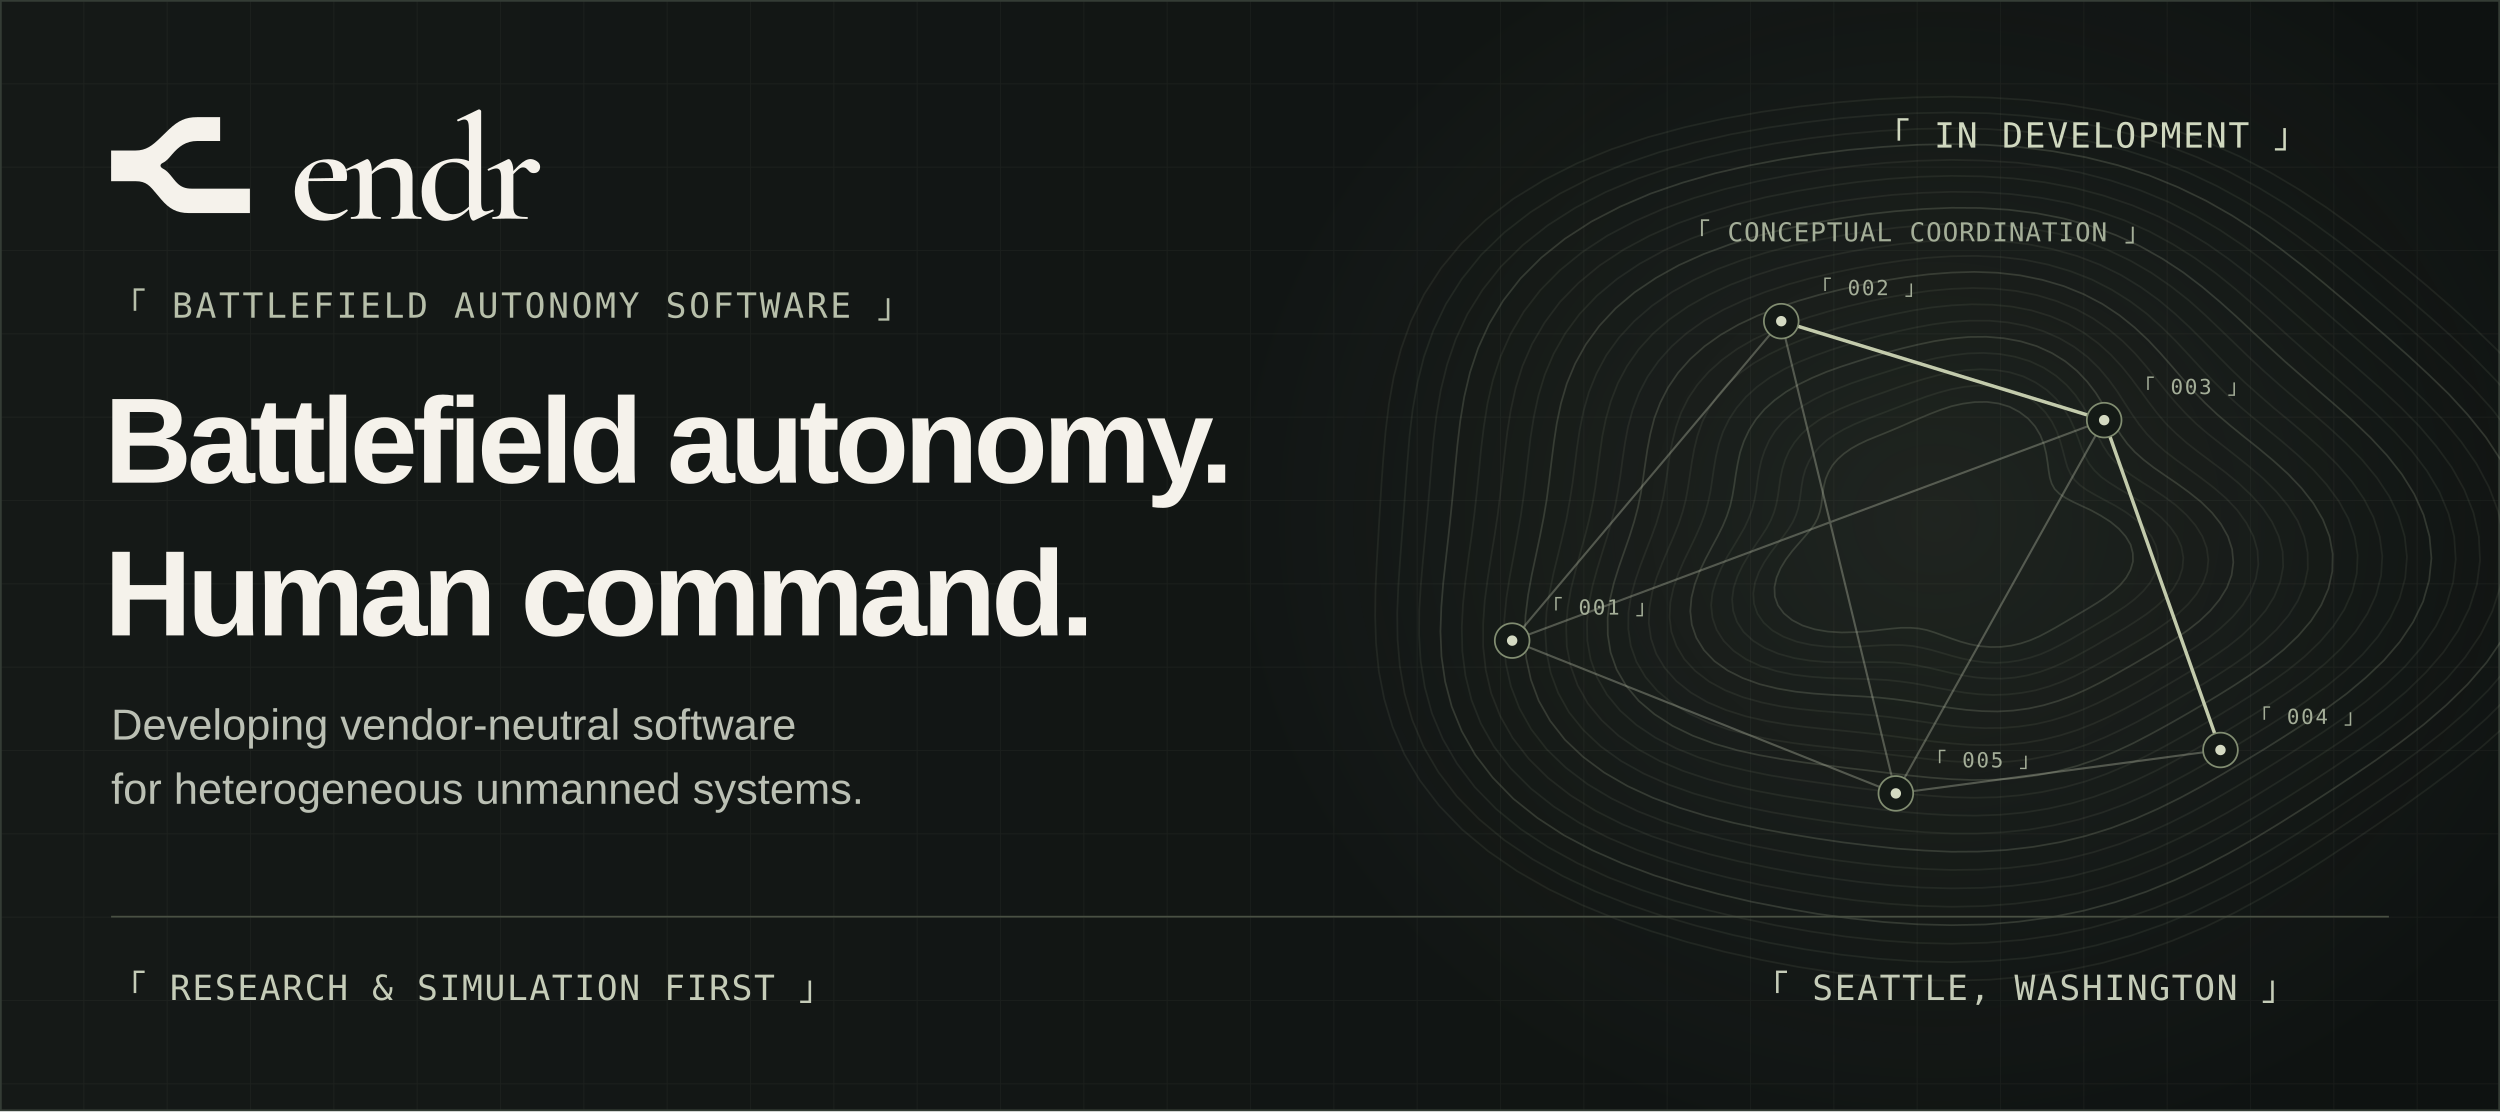
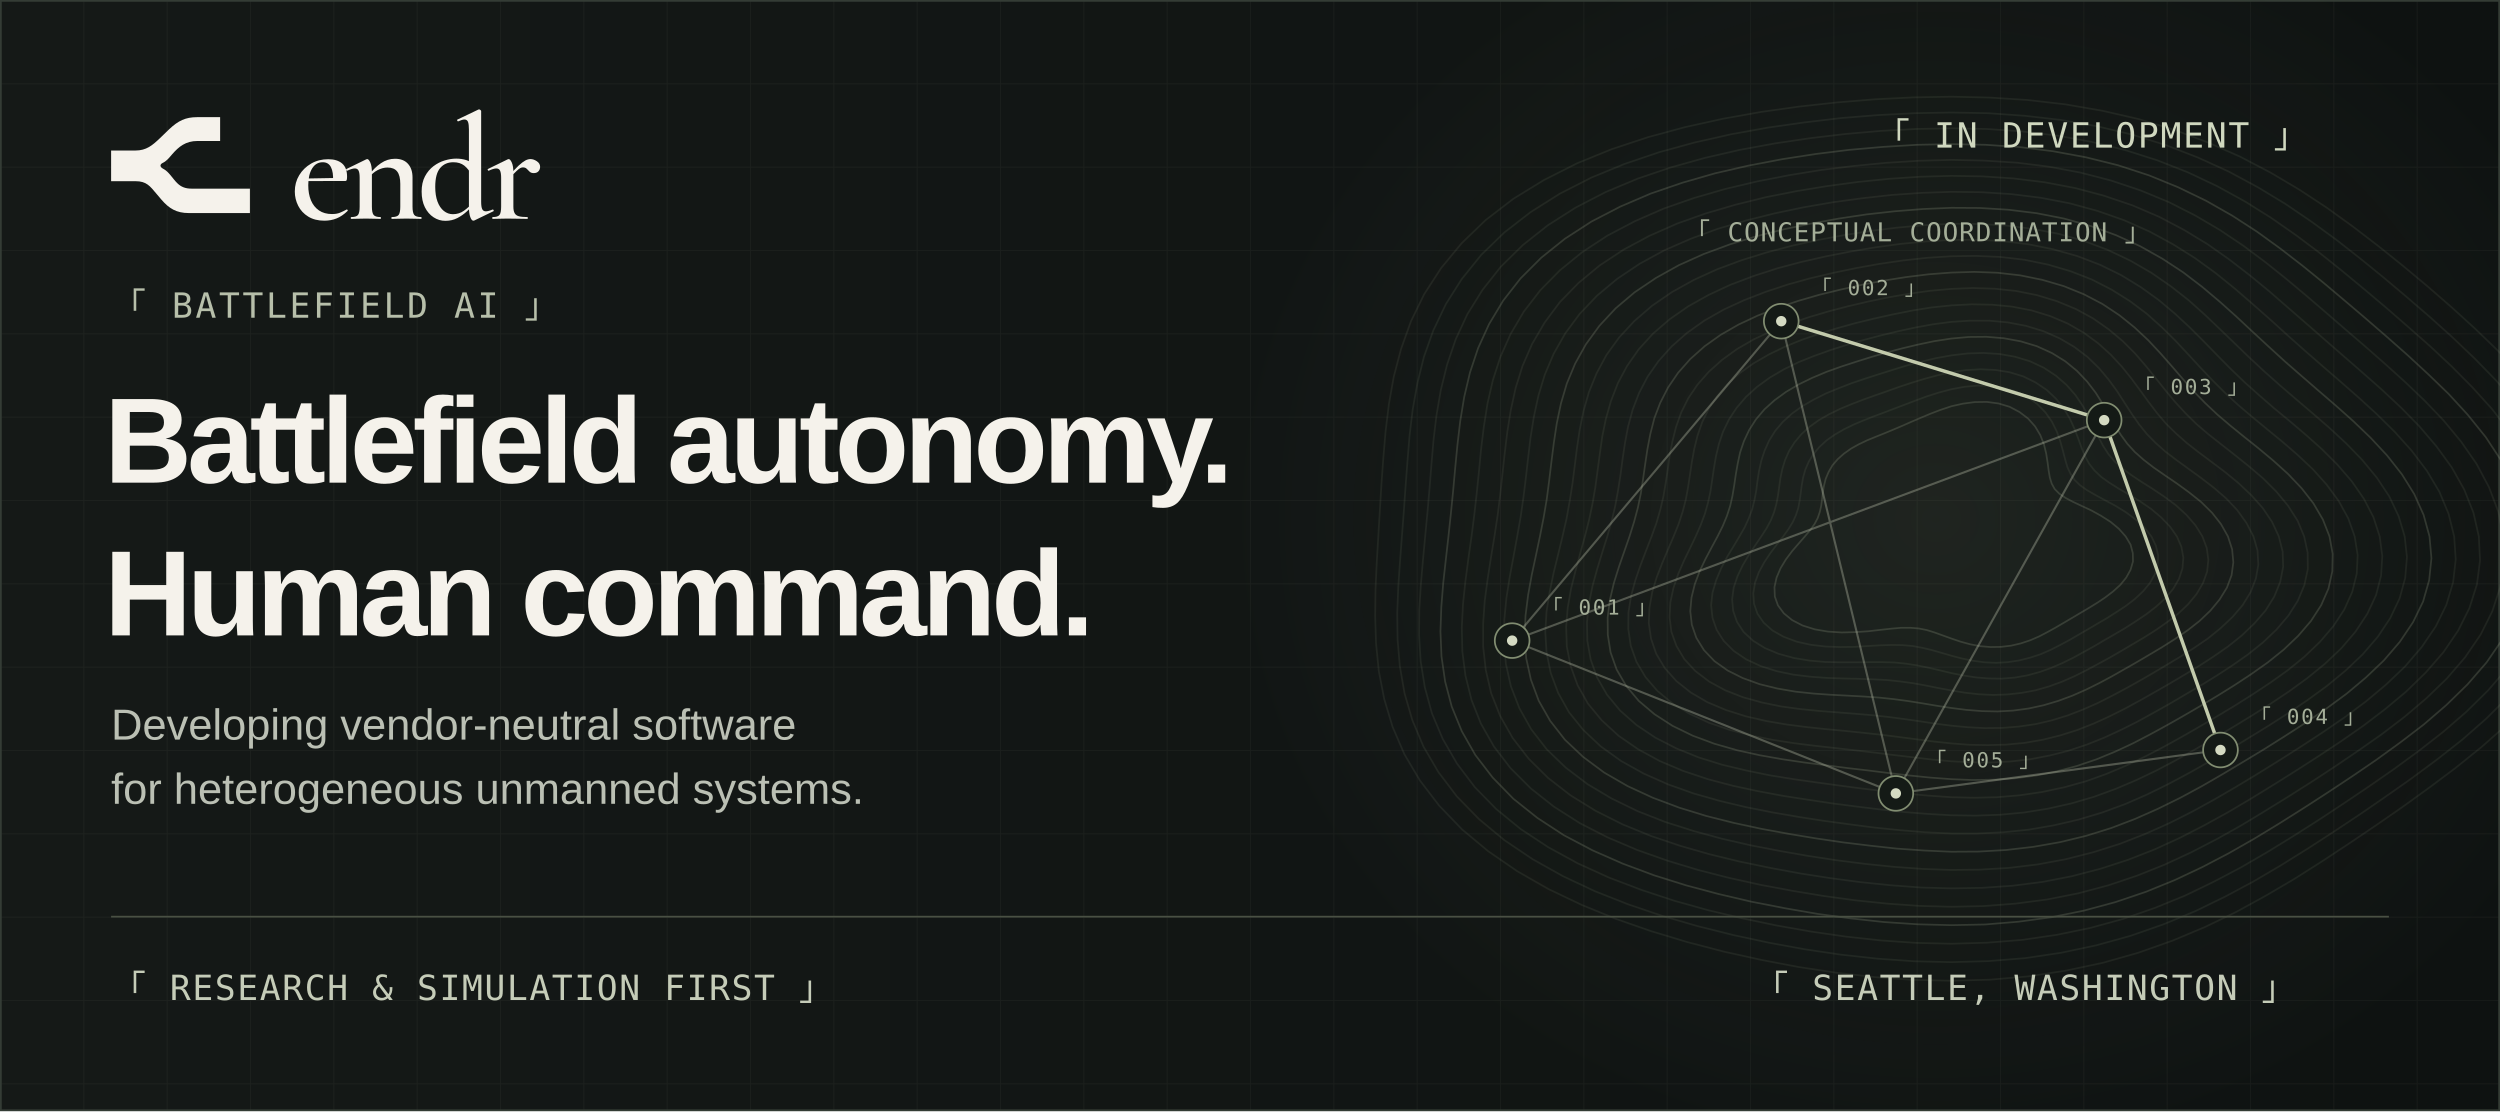
<svg xmlns="http://www.w3.org/2000/svg" width="1440" height="640" viewBox="0 0 1440 640" role="img" aria-labelledby="title desc">
  <defs>
    <linearGradient id="fade">
      <stop stop-color="#151917" />
      <stop offset="1" stop-color="#0e1211" />
    </linearGradient>
    <radialGradient id="wash">
      <stop stop-color="#7d8971" stop-opacity=".14" />
      <stop offset="1" stop-color="#7d8971" stop-opacity="0" />
    </radialGradient>
    <pattern id="grid" width="48" height="48" patternUnits="userSpaceOnUse">
      <path d="M48 0H0V48" fill="none" stroke="#e2e8d5" stroke-opacity=".045" />
    </pattern>
  </defs>
  <rect width="1440" height="640" fill="url(#fade)" />
  <rect x=".5" y=".5" width="1439" height="639" fill="url(#grid)" stroke="#343c35" />
  <g transform="translate(665 -6)">
    <ellipse cx="450" cy="305" rx="410" ry="370" fill="url(#wash)" />
    <polygon points="559.4,315.0 562.2,319.7 563.5,324.6 563.6,329.4 562.2,334.2 559.7,338.7 556.3,342.9 552.1,346.7 547.5,350.2 542.7,353.4 537.8,356.4 532.9,359.3 528.2,362.1 523.6,364.8 519.0,367.5 514.3,370.1 509.5,372.6 504.4,374.8 499.0,376.6 493.4,377.9 487.6,378.6 481.6,378.7 475.6,378.2 469.8,377.1 464.3,375.6 459.0,373.8 454.0,372.0 449.3,370.3 444.8,368.9 440.2,368.0 435.4,367.6 430.2,367.6 424.5,368.1 418.1,368.8 411.2,369.6 403.7,370.1 395.8,370.3 387.9,369.8 380.3,368.5 373.3,366.3 367.3,363.2 362.5,359.3 359.1,354.7 357.3,349.6 357.1,344.2 358.3,338.7 360.6,333.3 363.7,328.2 367.3,323.4 371.1,319.0 374.6,315.0 377.7,311.3 380.2,307.8 382.0,304.4 383.2,300.9 384.0,297.4 384.5,293.6 384.9,289.8 385.6,285.8 386.6,281.8 388.3,277.8 390.5,274.0 393.5,270.5 397.1,267.3 401.2,264.4 405.7,261.9 410.5,259.6 415.4,257.6 420.4,255.6 425.4,253.5 430.4,251.4 435.6,249.1 441.0,246.8 446.7,244.4 452.7,242.1 459.0,240.0 465.7,238.5 472.5,237.6 479.4,237.5 486.2,238.4 492.5,240.3 498.2,243.3 503.2,247.1 507.2,251.6 510.2,256.6 512.3,261.9 513.6,267.2 514.4,272.3 515.0,276.9 515.7,281.1 516.8,284.6 518.5,287.7 521.1,290.3 524.6,292.7 528.9,295.0 534.0,297.4 539.6,300.0 545.2,303.1 550.7,306.6 555.5,310.6 559.4,315.0" fill="none" stroke="#a4ad91" stroke-opacity="0.22" stroke-width="1" />
    <polygon points="574.2,315.0 576.8,320.4 578.1,325.9 577.8,331.4 576.2,336.8 573.3,341.9 569.4,346.6 564.7,351.0 559.5,355.0 554.0,358.6 548.5,362.1 543.0,365.3 537.6,368.5 532.4,371.5 527.1,374.6 521.7,377.5 516.2,380.3 510.5,382.8 504.4,384.8 498.1,386.4 491.5,387.4 484.8,387.8 478.1,387.5 471.5,386.6 465.1,385.3 459.0,383.7 453.2,382.0 447.6,380.4 442.1,379.1 436.6,378.1 430.9,377.6 424.8,377.5 418.2,377.7 411.0,378.1 403.3,378.6 395.0,378.7 386.5,378.4 378.0,377.4 369.9,375.6 362.4,372.8 356.0,369.2 350.9,364.7 347.3,359.5 345.3,353.7 344.9,347.7 345.9,341.6 348.1,335.6 351.2,329.9 354.8,324.5 358.5,319.6 362.1,315.0 365.2,310.7 367.7,306.6 369.5,302.6 370.8,298.6 371.6,294.4 372.2,290.1 372.8,285.6 373.6,281.0 374.9,276.4 376.9,271.8 379.6,267.5 383.0,263.4 387.2,259.6 391.9,256.3 397.1,253.3 402.6,250.6 408.3,248.2 414.1,245.9 420.0,243.7 426.0,241.4 432.1,239.1 438.4,236.7 444.9,234.3 451.8,232.1 459.0,230.2 466.5,228.8 474.2,228.1 481.9,228.3 489.4,229.4 496.4,231.6 502.9,234.7 508.5,238.8 513.2,243.6 516.9,248.9 519.7,254.5 521.7,260.1 523.2,265.5 524.5,270.5 525.8,275.0 527.6,278.9 529.9,282.4 533.1,285.5 537.2,288.4 542.1,291.2 547.6,294.2 553.6,297.4 559.6,301.1 565.2,305.3 570.2,309.9 574.2,315.0" fill="none" stroke="#a4ad91" stroke-opacity="0.1" stroke-width="1" />
    <polygon points="588.9,315.0 591.5,321.0 592.6,327.2 592.1,333.4 590.1,339.4 586.8,345.1 582.4,350.4 577.2,355.2 571.4,359.7 565.3,363.8 559.2,367.7 553.1,371.3 547.0,374.8 541.1,378.3 535.1,381.6 529.1,384.9 523.0,387.9 516.5,390.7 509.8,393.1 502.8,395.0 495.5,396.3 488.0,396.9 480.6,396.8 473.2,396.2 466.0,395.1 459.0,393.7 452.3,392.1 445.8,390.6 439.4,389.3 433.0,388.3 426.4,387.6 419.4,387.4 411.9,387.4 403.9,387.5 395.4,387.5 386.4,387.3 377.3,386.5 368.2,385.0 359.5,382.6 351.6,379.3 344.8,375.1 339.3,370.0 335.5,364.2 333.3,357.8 332.7,351.2 333.6,344.5 335.8,337.9 338.8,331.6 342.3,325.7 346.0,320.1 349.5,315.0 352.6,310.2 355.1,305.5 356.9,300.9 358.2,296.3 359.1,291.5 359.8,286.6 360.5,281.5 361.6,276.2 363.2,271.0 365.5,265.8 368.6,260.9 372.5,256.2 377.2,251.9 382.5,248.1 388.4,244.7 394.7,241.6 401.2,238.9 407.9,236.3 414.6,233.9 421.5,231.5 428.5,229.0 435.7,226.6 443.2,224.3 450.9,222.2 459.0,220.4 467.3,219.2 475.8,218.7 484.3,219.1 492.5,220.4 500.4,222.8 507.5,226.3 513.9,230.6 519.3,235.7 523.7,241.2 527.2,247.1 529.9,253.0 532.1,258.7 534.0,264.0 536.0,268.9 538.4,273.2 541.5,277.1 545.3,280.7 549.9,284.0 555.3,287.4 561.3,290.9 567.7,294.8 574.0,299.1 579.8,304.0 584.9,309.3 588.9,315.0" fill="none" stroke="#a4ad91" stroke-opacity="0.1" stroke-width="1" />
    <polygon points="603.6,315.0 606.1,321.7 607.0,328.5 606.3,335.3 603.9,341.9 600.2,348.2 595.3,354.1 589.6,359.5 583.2,364.4 576.6,369.0 569.8,373.3 563.0,377.3 556.4,381.2 549.8,385.0 543.2,388.6 536.5,392.2 529.7,395.6 522.6,398.7 515.2,401.4 507.5,403.6 499.5,405.1 491.3,406.0 483.1,406.3 474.9,405.9 466.8,405.0 459.0,403.7 451.4,402.3 444.0,400.8 436.7,399.5 429.4,398.5 421.9,397.7 414.0,397.3 405.7,397.0 396.8,396.8 387.5,396.5 377.9,395.8 368.0,394.6 358.4,392.6 349.2,389.7 340.8,385.8 333.6,380.9 327.9,375.2 323.8,368.8 321.4,361.9 320.6,354.6 321.4,347.4 323.5,340.2 326.4,333.3 329.8,326.8 333.5,320.7 336.9,315.0 340.0,309.6 342.4,304.3 344.3,299.2 345.6,293.9 346.6,288.6 347.3,283.0 348.2,277.3 349.5,271.4 351.4,265.6 354.0,259.8 357.5,254.2 361.9,249.0 367.2,244.2 373.2,239.9 379.8,236.1 386.8,232.6 394.1,229.6 401.6,226.7 409.3,224.1 417.1,221.6 425.0,219.1 433.1,216.6 441.4,214.4 450.1,212.3 459.0,210.7 468.2,209.6 477.4,209.3 486.7,209.9 495.7,211.5 504.3,214.1 512.2,217.8 519.2,222.4 525.3,227.7 530.4,233.5 534.6,239.7 538.0,245.8 540.9,251.8 543.6,257.5 546.3,262.7 549.4,267.5 553.0,271.8 557.5,275.8 562.7,279.7 568.6,283.6 575.1,287.7 581.8,292.2 588.4,297.1 594.4,302.6 599.6,308.6 603.6,315.0" fill="none" stroke="#a4ad91" stroke-opacity="0.1" stroke-width="1" />
    <polygon points="618.3,315.0 620.7,322.4 621.4,329.9 620.4,337.3 617.7,344.5 613.5,351.3 608.2,357.7 601.9,363.7 595.0,369.1 587.7,374.1 580.3,378.8 572.9,383.2 565.6,387.5 558.4,391.6 551.2,395.7 543.9,399.6 536.4,403.3 528.7,406.7 520.6,409.7 512.2,412.2 503.5,414.1 494.6,415.3 485.6,415.8 476.6,415.6 467.7,414.9 459.0,413.8 450.5,412.5 442.2,411.1 434.0,409.8 425.8,408.7 417.3,407.8 408.6,407.2 399.4,406.7 389.7,406.2 379.7,405.5 369.3,404.4 358.8,402.6 348.6,400.1 338.9,396.6 330.1,392.2 322.5,386.8 316.5,380.5 312.1,373.4 309.5,365.9 308.6,358.1 309.3,350.2 311.2,342.5 314.0,335.0 317.4,327.9 320.9,321.3 324.3,315.0 327.3,309.0 329.7,303.2 331.6,297.4 332.9,291.6 333.9,285.6 334.8,279.4 335.9,273.1 337.3,266.6 339.5,260.1 342.5,253.7 346.4,247.6 351.3,241.8 357.2,236.5 363.8,231.7 371.1,227.4 378.9,223.6 387.0,220.2 395.4,217.2 404.0,214.4 412.6,211.7 421.5,209.1 430.5,206.7 439.7,204.5 449.2,202.5 459.0,201.0 469.0,200.1 479.1,200.0 489.1,200.8 498.9,202.6 508.2,205.4 516.8,209.3 524.6,214.1 531.4,219.7 537.2,225.8 542.1,232.2 546.2,238.7 549.9,245.0 553.2,251.0 556.6,256.5 560.4,261.7 564.7,266.4 569.8,270.9 575.5,275.3 582.0,279.8 588.9,284.5 595.9,289.6 602.8,295.1 609.1,301.3 614.3,307.9 618.3,315.0" fill="none" stroke="#a4ad91" stroke-opacity="0.22" stroke-width="1" />
    <polygon points="633.0,315.0 635.3,323.0 635.8,331.2 634.4,339.2 631.4,347.0 626.8,354.5 620.9,361.4 614.1,367.8 606.7,373.8 598.8,379.2 590.8,384.3 582.8,389.1 574.9,393.8 567.1,398.3 559.2,402.7 551.3,406.9 543.2,411.0 534.8,414.7 526.0,418.1 516.9,420.9 507.5,423.1 497.9,424.5 488.1,425.3 478.3,425.4 468.6,424.9 459.0,424.0 449.6,422.8 440.4,421.4 431.3,420.1 422.1,418.9 412.8,417.9 403.2,417.1 393.1,416.3 382.7,415.5 371.8,414.4 360.8,412.9 349.7,410.6 338.9,407.6 328.7,403.6 319.5,398.6 311.5,392.5 305.2,385.7 300.6,378.0 297.7,369.9 296.7,361.5 297.1,353.1 298.9,344.7 301.6,336.7 304.9,329.1 308.4,321.9 311.7,315.0 314.6,308.4 317.0,302.0 318.8,295.6 320.2,289.2 321.2,282.6 322.2,275.8 323.4,268.8 325.1,261.7 327.5,254.6 330.9,247.6 335.3,240.9 340.7,234.6 347.1,228.8 354.4,223.5 362.4,218.8 371.0,214.6 380.0,211.0 389.2,207.7 398.6,204.7 408.2,201.9 418.0,199.3 427.9,196.9 438.0,194.7 448.4,192.8 459.0,191.4 469.8,190.7 480.7,190.7 491.5,191.7 502.0,193.7 512.1,196.8 521.4,200.9 529.9,205.9 537.5,211.7 544.0,218.0 549.6,224.7 554.5,231.4 558.8,238.1 562.9,244.4 567.0,250.3 571.5,255.9 576.5,261.0 582.1,266.0 588.5,270.9 595.4,275.9 602.7,281.2 610.1,286.9 617.3,293.1 623.7,299.9 629.0,307.3 633.0,315.0" fill="none" stroke="#a4ad91" stroke-opacity="0.1" stroke-width="1" />
    <polygon points="647.6,315.0 649.8,323.7 650.1,332.5 648.4,341.2 645.0,349.6 640.0,357.6 633.6,365.0 626.3,372.0 618.3,378.4 609.8,384.3 601.3,389.8 592.7,395.0 584.1,400.1 575.7,404.9 567.2,409.7 558.7,414.3 549.9,418.7 540.9,422.8 531.5,426.5 521.7,429.6 511.6,432.1 501.2,433.9 490.6,434.9 480.0,435.2 469.4,435.0 459.0,434.2 448.7,433.1 438.6,431.8 428.6,430.5 418.5,429.2 408.2,428.1 397.7,427.0 386.9,426.0 375.6,424.8 364.0,423.3 352.3,421.3 340.6,418.6 329.2,415.0 318.5,410.5 308.9,404.9 300.6,398.3 293.9,390.8 289.0,382.6 286.0,373.9 284.7,364.9 285.1,355.9 286.7,347.0 289.3,338.4 292.5,330.2 295.8,322.4 299.0,315.0 301.9,307.8 304.2,300.8 306.0,293.9 307.3,286.8 308.4,279.6 309.5,272.2 310.9,264.5 312.8,256.8 315.5,249.1 319.2,241.5 324.1,234.2 330.0,227.3 337.0,221.0 345.0,215.3 353.8,210.2 363.1,205.7 372.9,201.7 383.0,198.2 393.4,195.0 403.8,192.1 414.5,189.5 425.3,187.1 436.3,184.9 447.5,183.1 459.0,181.9 470.6,181.3 482.3,181.5 493.9,182.6 505.2,184.8 516.0,188.1 526.1,192.4 535.3,197.7 543.5,203.7 550.8,210.3 557.2,217.2 562.8,224.2 567.9,231.1 572.7,237.7 577.5,244.0 582.6,250.0 588.3,255.6 594.5,261.1 601.4,266.5 608.9,272.1 616.6,277.9 624.4,284.3 631.7,291.2 638.3,298.6 643.7,306.6 647.6,315.0" fill="none" stroke="#a4ad91" stroke-opacity="0.1" stroke-width="1" />
    <polygon points="662.2,315.0 664.2,324.3 664.3,333.8 662.3,343.1 658.5,352.1 653.1,360.6 646.2,368.7 638.4,376.1 629.8,383.0 620.8,389.3 611.6,395.3 602.5,400.9 593.3,406.3 584.3,411.6 575.2,416.7 566.1,421.7 556.7,426.4 547.0,430.9 537.0,434.9 526.5,438.4 515.6,441.2 504.5,443.3 493.2,444.6 481.7,445.2 470.3,445.1 459.0,444.5 447.8,443.5 436.8,442.2 425.8,440.9 414.8,439.5 403.7,438.2 392.3,436.9 380.6,435.6 368.6,434.1 356.3,432.2 343.8,429.7 331.5,426.5 319.6,422.4 308.5,417.3 298.4,411.2 289.7,404.0 282.8,396.0 277.6,387.2 274.3,377.9 272.9,368.3 273.0,358.7 274.5,349.3 277.0,340.1 280.0,331.4 283.2,323.0 286.3,315.0 289.1,307.3 291.3,299.7 293.1,292.1 294.4,284.4 295.6,276.6 296.7,268.5 298.3,260.3 300.4,251.9 303.4,243.5 307.5,235.3 312.8,227.5 319.3,220.1 327.0,213.2 335.6,207.0 345.1,201.5 355.3,196.7 365.9,192.5 376.9,188.7 388.1,185.4 399.5,182.4 411.0,179.7 422.7,177.3 434.6,175.2 446.7,173.5 459.0,172.4 471.4,171.9 483.9,172.3 496.3,173.6 508.3,176.0 519.8,179.5 530.7,184.0 540.6,189.4 549.6,195.7 557.7,202.5 564.8,209.6 571.1,216.9 576.9,224.1 582.5,231.1 588.0,237.7 593.9,244.1 600.1,250.2 607.0,256.1 614.5,262.0 622.4,268.2 630.5,274.7 638.6,281.6 646.2,289.2 652.9,297.3 658.4,305.9 662.2,315.0" fill="none" stroke="#a4ad91" stroke-opacity="0.1" stroke-width="1" />
    <polygon points="676.8,315.0 678.6,325.0 678.4,335.1 676.2,345.0 672.0,354.6 666.1,363.7 658.8,372.2 650.4,380.2 641.3,387.5 631.7,394.3 622.0,400.7 612.2,406.8 602.5,412.6 592.9,418.2 583.2,423.7 573.5,429.0 563.5,434.2 553.2,439.0 542.5,443.4 531.3,447.2 519.8,450.3 507.9,452.7 495.7,454.3 483.5,455.1 471.2,455.3 459.0,454.8 446.9,453.9 435.0,452.7 423.1,451.3 411.2,449.8 399.1,448.4 386.9,446.8 374.3,445.2 361.5,443.3 348.5,441.0 335.4,438.1 322.5,434.4 310.1,429.8 298.4,424.1 288.0,417.4 278.9,409.7 271.7,401.1 266.2,391.7 262.7,381.8 261.1,371.7 261.0,361.6 262.3,351.5 264.6,341.8 267.5,332.5 270.6,323.6 273.6,315.0 276.2,306.7 278.4,298.5 280.1,290.3 281.4,282.0 282.6,273.5 283.9,264.8 285.6,255.9 287.9,246.9 291.3,238.0 295.8,229.2 301.6,220.7 308.6,212.8 316.9,205.4 326.2,198.8 336.5,192.9 347.4,187.8 358.9,183.3 370.8,179.3 382.9,175.8 395.2,172.8 407.6,170.0 420.2,167.6 432.9,165.6 445.9,164.0 459.0,163.0 472.2,162.6 485.5,163.1 498.6,164.6 511.4,167.2 523.7,170.8 535.3,175.5 546.0,181.1 555.8,187.6 564.5,194.6 572.4,202.0 579.5,209.6 586.1,217.1 592.4,224.4 598.6,231.4 605.1,238.1 612.1,244.7 619.6,251.1 627.6,257.6 636.0,264.3 644.5,271.4 652.9,279.0 660.7,287.2 667.5,295.9 673.0,305.3 676.8,315.0" fill="none" stroke="#a4ad91" stroke-opacity="0.22" stroke-width="1" />
    <polygon points="691.3,315.0 693.0,325.7 692.5,336.4 689.9,346.9 685.3,357.1 679.0,366.7 671.2,375.8 662.3,384.3 652.7,392.1 642.6,399.3 632.3,406.1 622.0,412.6 611.7,418.8 601.5,424.8 591.2,430.7 580.9,436.4 570.3,441.9 559.4,447.1 548.0,451.9 536.2,456.1 523.9,459.5 511.2,462.2 498.3,464.1 485.2,465.2 472.1,465.5 459.0,465.2 446.0,464.3 433.1,463.2 420.3,461.7 407.5,460.2 394.6,458.5 381.5,456.7 368.1,454.8 354.5,452.6 340.8,449.8 327.0,446.5 313.5,442.3 300.6,437.1 288.5,430.9 277.6,423.6 268.2,415.3 260.6,406.1 254.9,396.2 251.2,385.8 249.3,375.1 249.1,364.4 250.2,353.8 252.3,343.5 255.0,333.7 257.9,324.2 260.8,315.0 263.3,306.1 265.4,297.3 267.0,288.5 268.4,279.6 269.6,270.5 271.0,261.1 272.8,251.6 275.4,242.0 279.1,232.4 284.0,223.0 290.3,214.0 297.9,205.5 306.8,197.7 316.8,190.6 327.9,184.3 339.6,178.9 352.0,174.1 364.7,169.9 377.7,166.3 390.8,163.2 404.2,160.4 417.6,158.0 431.3,156.0 445.0,154.5 459.0,153.6 473.1,153.4 487.1,154.0 501.0,155.6 514.6,158.4 527.6,162.2 539.9,167.0 551.4,172.9 561.9,179.5 571.5,186.7 580.1,194.4 588.0,202.2 595.3,210.0 602.3,217.6 609.3,225.0 616.5,232.2 624.1,239.2 632.2,246.1 640.7,253.1 649.6,260.4 658.5,268.1 667.2,276.3 675.2,285.2 682.1,294.6 687.6,304.6 691.3,315.0" fill="none" stroke="#a4ad91" stroke-opacity="0.1" stroke-width="1" />
    <polygon points="705.7,315.0 707.2,326.3 706.5,337.6 703.6,348.8 698.6,359.5 691.8,369.8 683.6,379.4 674.2,388.3 664.0,396.6 653.4,404.3 642.6,411.5 631.7,418.4 620.9,425.0 610.1,431.4 599.3,437.7 588.3,443.9 577.1,449.8 565.6,455.3 553.6,460.4 541.0,465.0 528.0,468.8 514.6,471.8 500.9,474.0 487.0,475.3 473.0,475.8 459.0,475.6 445.1,474.8 431.3,473.7 417.6,472.2 403.8,470.5 390.0,468.7 376.1,466.6 361.9,464.4 347.5,461.7 333.1,458.6 318.7,454.8 304.6,450.1 291.1,444.4 278.6,437.6 267.3,429.8 257.6,420.9 249.6,411.2 243.7,400.7 239.7,389.7 237.5,378.5 237.1,367.2 238.0,356.1 239.9,345.2 242.5,334.8 245.2,324.7 247.9,315.0 250.3,305.5 252.3,296.1 253.9,286.7 255.2,277.1 256.5,267.4 257.9,257.4 260.0,247.2 262.9,237.0 266.9,226.7 272.2,216.8 278.9,207.2 287.1,198.2 296.7,189.9 307.5,182.4 319.3,175.8 331.8,170.0 345.0,165.0 358.6,160.6 372.5,156.9 386.6,153.7 400.8,150.9 415.1,148.5 429.6,146.5 444.2,145.1 459.0,144.2 473.9,144.1 488.7,144.9 503.4,146.7 517.7,149.6 531.5,153.5 544.6,158.5 556.8,164.5 568.1,171.4 578.4,178.8 587.8,186.7 596.4,194.7 604.5,202.8 612.3,210.8 620.0,218.6 627.9,226.2 636.2,233.6 644.8,241.1 653.9,248.6 663.2,256.5 672.5,264.8 681.4,273.7 689.6,283.2 696.6,293.3 702.1,303.9 705.7,315.0" fill="none" stroke="#a4ad91" stroke-opacity="0.1" stroke-width="1" />
    <polygon points="720.1,315.0 721.4,326.9 720.4,338.9 717.2,350.6 711.8,362.0 704.6,372.8 695.9,382.9 686.0,392.3 675.3,401.1 664.2,409.2 652.8,416.9 641.4,424.2 630.0,431.2 618.7,438.1 607.3,444.8 595.8,451.3 584.0,457.6 571.8,463.6 559.2,469.1 545.9,474.0 532.2,478.1 518.0,481.4 503.5,483.9 488.7,485.4 473.9,486.1 459.0,486.1 444.2,485.4 429.5,484.2 414.8,482.7 400.2,480.8 385.5,478.8 370.7,476.5 355.7,473.9 340.6,470.9 325.5,467.3 310.4,463.0 295.8,457.8 281.8,451.6 268.7,444.3 257.0,435.9 247.0,426.5 238.7,416.2 232.5,405.1 228.2,393.6 225.8,381.8 225.1,370.0 225.8,358.3 227.6,347.0 229.9,335.9 232.5,325.3 235.0,315.0 237.3,304.9 239.1,294.9 240.7,284.9 242.0,274.7 243.3,264.3 244.9,253.6 247.1,242.8 250.2,231.9 254.6,221.1 260.3,210.5 267.6,200.4 276.4,190.9 286.6,182.1 298.1,174.2 310.7,167.2 324.1,161.1 338.1,155.9 352.6,151.4 367.4,147.5 382.3,144.2 397.4,141.4 412.6,139.0 427.9,137.1 443.4,135.7 459.0,134.9 474.6,135.0 490.3,135.9 505.7,137.8 520.8,140.7 535.4,144.8 549.2,150.0 562.2,156.2 574.3,163.2 585.4,170.9 595.6,178.9 605.0,187.3 613.8,195.7 622.4,204.0 630.8,212.1 639.4,220.1 648.3,228.0 657.6,236.0 667.1,244.1 676.9,252.6 686.5,261.5 695.7,271.0 704.1,281.2 711.2,291.9 716.6,303.3 720.1,315.0" fill="none" stroke="#a4ad91" stroke-opacity="0.1" stroke-width="1" />
    <polygon points="734.4,315.0 735.5,327.6 734.2,340.2 730.7,352.5 724.9,364.4 717.3,375.7 708.1,386.4 697.7,396.3 686.6,405.6 674.9,414.2 663.0,422.3 651.1,430.0 639.2,437.5 627.3,444.7 615.4,451.8 603.3,458.8 590.9,465.5 578.1,471.8 564.8,477.7 550.9,483.0 536.4,487.5 521.5,491.1 506.1,493.8 490.5,495.6 474.8,496.5 459.0,496.6 443.3,495.9 427.6,494.8 412.1,493.1 396.5,491.2 380.9,488.9 365.3,486.3 349.5,483.4 333.7,480.0 317.8,476.0 302.2,471.2 287.0,465.5 272.5,458.8 259.0,451.0 246.9,442.0 236.4,432.1 227.9,421.2 221.3,409.6 216.8,397.5 214.1,385.2 213.2,372.8 213.7,360.6 215.2,348.7 217.3,337.1 219.7,325.9 222.0,315.0 224.1,304.3 225.9,293.7 227.3,283.0 228.6,272.2 230.0,261.1 231.7,249.9 234.1,238.4 237.5,226.9 242.3,215.4 248.5,204.3 256.3,193.6 265.6,183.6 276.5,174.4 288.8,166.1 302.1,158.7 316.4,152.3 331.3,146.8 346.6,142.1 362.3,138.1 378.1,134.8 394.1,131.9 410.1,129.5 426.3,127.7 442.6,126.4 459.0,125.7 475.4,125.8 491.8,126.8 508.1,128.8 523.9,131.9 539.3,136.2 553.9,141.5 567.7,147.8 580.5,155.0 592.4,162.8 603.4,171.2 613.6,179.8 623.2,188.4 632.5,197.1 641.7,205.6 651.0,214.1 660.5,222.4 670.3,230.9 680.4,239.6 690.5,248.6 700.5,258.2 710.0,268.4 718.5,279.2 725.6,290.6 731.0,302.6 734.4,315.0" fill="none" stroke="#a4ad91" stroke-opacity="0.22" stroke-width="1" />
    <polygon points="748.6,315.0 749.5,328.2 748.0,341.4 744.1,354.4 738.0,366.8 729.9,378.7 720.3,389.9 709.4,400.3 697.8,410.0 685.6,419.1 673.2,427.6 660.7,435.8 648.3,443.7 635.9,451.4 623.5,458.9 610.8,466.3 597.9,473.4 584.4,480.2 570.5,486.4 555.9,492.1 540.7,496.9 524.9,500.9 508.8,503.9 492.3,505.9 475.7,506.9 459.0,507.1 442.4,506.5 425.8,505.3 409.3,503.6 392.8,501.5 376.4,499.0 359.9,496.1 343.4,492.9 326.8,489.1 310.3,484.6 294.0,479.4 278.2,473.2 263.2,465.9 249.3,457.6 236.8,448.1 225.9,437.6 217.0,426.1 210.2,414.0 205.3,401.4 202.4,388.5 201.3,375.6 201.5,362.9 202.7,350.4 204.6,338.3 206.8,326.5 208.9,315.0 210.9,303.7 212.5,292.5 213.9,281.2 215.2,269.7 216.6,258.0 218.5,246.1 221.1,234.0 224.8,221.8 229.9,209.8 236.6,198.0 244.9,186.8 254.9,176.3 266.5,166.6 279.5,157.9 293.6,150.2 308.7,143.6 324.4,137.8 340.7,133.0 357.2,128.9 373.9,125.4 390.7,122.5 407.6,120.2 424.7,118.3 441.8,117.1 459.0,116.5 476.2,116.7 493.4,117.8 510.4,119.9 527.1,123.1 543.2,127.5 558.6,132.9 573.2,139.4 586.8,146.8 599.5,154.8 611.2,163.3 622.2,172.2 632.6,181.2 642.7,190.1 652.6,199.1 662.6,208.0 672.7,216.8 683.1,225.8 693.7,235.1 704.2,244.7 714.5,254.9 724.2,265.7 732.9,277.2 740.1,289.3 745.4,302.0 748.6,315.0" fill="none" stroke="#a4ad91" stroke-opacity="0.1" stroke-width="1" />
    <polygon points="762.8,315.0 763.5,328.9 761.7,342.7 757.4,356.2 750.9,369.2 742.4,381.7 732.3,393.3 721.0,404.3 708.9,414.4 696.3,424.0 683.4,433.0 670.4,441.6 657.5,449.9 644.6,458.0 631.6,466.0 618.4,473.8 604.8,481.3 590.8,488.5 576.2,495.2 560.9,501.2 544.9,506.4 528.4,510.7 511.4,514.0 494.1,516.2 476.6,517.4 459.0,517.7 441.4,517.2 423.9,515.9 406.5,514.1 389.2,511.8 371.9,509.1 354.6,505.9 337.2,502.3 319.9,498.1 302.8,493.2 285.9,487.5 269.5,480.8 254.0,473.0 239.6,464.1 226.7,454.1 215.5,443.0 206.3,431.1 199.1,418.4 193.9,405.3 190.8,391.9 189.3,378.4 189.3,365.1 190.2,352.1 191.9,339.4 193.8,327.1 195.8,315.0 197.6,303.1 199.1,291.2 200.4,279.3 201.7,267.2 203.2,254.8 205.2,242.3 208.0,229.5 212.0,216.7 217.5,204.1 224.7,191.8 233.5,180.0 244.2,169.0 256.4,158.9 270.2,149.8 285.1,141.8 301.0,134.8 317.6,128.9 334.7,123.9 352.1,119.6 369.7,116.1 387.4,113.2 405.2,110.8 423.1,109.0 441.0,107.8 459.0,107.3 477.0,107.6 495.0,108.8 512.8,111.0 530.2,114.3 547.1,118.8 563.3,124.3 578.7,130.9 593.1,138.5 606.6,146.7 619.1,155.5 630.9,164.6 642.1,173.8 652.9,183.2 663.6,192.5 674.2,201.8 685.0,211.2 695.9,220.7 707.0,230.5 718.0,240.8 728.6,251.6 738.4,263.1 747.2,275.2 754.4,288.0 759.7,301.3 762.8,315.0" fill="none" stroke="#a4ad91" stroke-opacity="0.1" stroke-width="1" />
    <polygon points="776.9,315.0 777.3,329.5 775.2,343.9 770.6,358.0 763.8,371.6 754.9,384.6 744.4,396.8 732.6,408.2 720.0,418.9 706.9,428.9 693.5,438.3 680.1,447.4 666.7,456.2 653.3,464.7 639.7,473.1 626.0,481.4 611.9,489.3 597.2,496.9 581.9,504.0 565.9,510.4 549.2,516.0 531.9,520.6 514.1,524.1 495.9,526.5 477.5,527.9 459.0,528.3 440.5,527.8 422.1,526.5 403.8,524.6 385.5,522.1 367.4,519.1 349.2,515.7 331.1,511.7 313.1,507.1 295.3,501.7 277.8,495.5 260.9,488.3 244.9,480.1 230.0,470.6 216.7,460.1 205.1,448.5 195.5,436.0 188.0,422.8 182.6,409.2 179.1,395.2 177.3,381.2 177.0,367.4 177.7,353.8 179.1,340.6 180.8,327.7 182.6,315.0 184.2,302.5 185.6,290.0 186.9,277.4 188.1,264.7 189.7,251.7 191.8,238.4 194.9,225.0 199.2,211.6 205.1,198.4 212.7,185.5 222.2,173.2 233.5,161.7 246.4,151.2 260.9,141.7 276.7,133.4 293.4,126.1 310.9,120.0 328.9,114.8 347.1,110.5 365.6,106.9 384.1,103.9 402.7,101.6 421.4,99.8 440.2,98.6 459.0,98.1 477.8,98.5 496.6,99.7 515.1,102.0 533.3,105.4 551.0,110.0 568.0,115.7 584.2,122.4 599.4,130.1 613.7,138.5 627.1,147.5 639.7,156.9 651.7,166.5 663.3,176.2 674.6,185.9 685.9,195.7 697.3,205.5 708.8,215.6 720.3,226.0 731.7,236.9 742.6,248.3 752.6,260.4 761.5,273.2 768.7,286.7 774.0,300.7 776.9,315.0" fill="none" stroke="#a4ad91" stroke-opacity="0.1" stroke-width="1" />
    <polygon points="790.9,315.0 791.1,330.1 788.7,345.1 783.8,359.8 776.6,374.0 767.3,387.5 756.3,400.2 744.1,412.1 731.1,423.3 717.5,433.7 703.7,443.7 689.8,453.2 675.9,462.4 662.0,471.4 647.9,480.3 633.6,489.0 618.9,497.4 603.6,505.4 587.7,512.9 571.0,519.7 553.5,525.6 535.4,530.5 516.8,534.3 497.7,536.9 478.4,538.5 459.0,538.9 439.6,538.4 420.2,537.1 401.0,535.0 381.9,532.4 362.9,529.1 343.9,525.4 325.1,521.0 306.3,516.0 287.8,510.2 269.8,503.5 252.3,495.8 235.8,487.1 220.5,477.1 206.7,466.1 194.8,453.9 184.8,440.9 177.0,427.2 171.2,413.0 167.4,398.6 165.3,384.1 164.7,369.7 165.2,355.6 166.3,341.8 167.8,328.3 169.3,315.0 170.7,301.9 172.0,288.8 173.2,275.5 174.5,262.1 176.1,248.5 178.4,234.6 181.7,220.6 186.4,206.5 192.7,192.7 200.8,179.2 210.8,166.4 222.8,154.4 236.4,143.5 251.7,133.6 268.3,125.0 285.8,117.5 304.2,111.2 323.0,105.8 342.1,101.4 361.5,97.7 380.9,94.7 400.3,92.3 419.8,90.6 439.4,89.4 459.0,89.0 478.6,89.4 498.1,90.7 517.5,93.1 536.5,96.6 555.0,101.2 572.8,107.0 589.7,113.9 605.8,121.7 620.9,130.3 635.1,139.5 648.5,149.2 661.3,159.1 673.6,169.1 685.7,179.3 697.7,189.5 709.7,199.9 721.7,210.5 733.6,221.5 745.4,232.9 756.5,245.0 766.8,257.8 775.7,271.3 783.0,285.4 788.1,300.0 790.9,315.0" fill="none" stroke="#a4ad91" stroke-opacity="0.22" stroke-width="1" />
    <polygon points="804.8,315.0 804.8,330.7 802.1,346.4 796.9,361.7 789.3,376.4 779.6,390.4 768.2,403.6 755.6,416.0 742.1,427.7 728.1,438.6 713.9,449.0 699.5,459.0 685.1,468.7 670.7,478.2 656.1,487.5 641.3,496.6 626.0,505.5 610.1,513.9 593.5,521.9 576.1,529.0 557.9,535.3 539.0,540.5 519.5,544.5 499.6,547.4 479.3,549.0 459.0,549.6 438.7,549.1 418.4,547.7 398.3,545.5 378.3,542.6 358.4,539.1 338.7,535.0 319.0,530.3 299.6,524.9 280.5,518.6 261.8,511.5 243.8,503.3 226.8,494.0 211.0,483.6 196.8,472.0 184.5,459.4 174.2,445.8 166.0,431.6 159.8,416.9 155.7,401.9 153.3,386.9 152.4,372.0 152.5,357.3 153.4,342.9 154.6,328.9 155.9,315.0 157.2,301.3 158.4,287.5 159.5,273.6 160.7,259.6 162.4,245.3 164.9,230.7 168.5,216.1 173.5,201.4 180.2,187.0 188.9,173.0 199.5,159.6 212.1,147.2 226.5,135.8 242.5,125.6 259.9,116.6 278.3,108.9 297.5,102.4 317.2,96.9 337.2,92.3 357.4,88.6 377.6,85.6 397.9,83.2 418.2,81.4 438.6,80.3 459.0,79.9 479.4,80.3 499.7,81.7 519.9,84.1 539.6,87.7 558.9,92.4 577.5,98.3 595.3,105.3 612.2,113.3 628.2,122.1 643.2,131.5 657.4,141.4 671.0,151.6 684.0,162.0 696.8,172.6 709.5,183.3 722.0,194.2 734.6,205.3 747.0,216.9 759.0,229.0 770.5,241.7 780.9,255.2 789.9,269.3 797.2,284.1 802.2,299.4 804.8,315.0" fill="none" stroke="#a4ad91" stroke-opacity="0.1" stroke-width="1" />
    <polygon points="818.7,315.0 818.4,331.4 815.5,347.6 809.9,363.4 801.9,378.7 791.8,393.3 780.1,407.0 767.1,419.9 753.2,432.1 738.7,443.5 724.0,454.4 709.2,464.8 694.4,475.0 679.5,484.9 664.4,494.7 649.0,504.3 633.2,513.6 616.6,522.5 599.3,530.9 581.2,538.4 562.3,545.0 542.5,550.5 522.2,554.8 501.4,557.9 480.3,559.6 459.0,560.2 437.7,559.7 416.5,558.2 395.5,555.9 374.6,552.8 353.9,549.0 333.4,544.6 313.0,539.5 292.9,533.7 273.1,527.0 253.8,519.4 235.3,510.7 217.8,500.9 201.6,490.0 187.0,477.9 174.2,464.8 163.5,450.7 154.9,436.0 148.5,420.8 144.0,405.3 141.3,389.7 140.0,374.3 139.8,359.1 140.4,344.1 141.4,329.5 142.5,315.0 143.6,300.6 144.6,286.3 145.7,271.7 146.9,257.0 148.7,242.0 151.4,226.8 155.2,211.5 160.6,196.3 167.8,181.2 177.0,166.7 188.2,152.8 201.5,139.9 216.6,128.2 233.4,117.6 251.6,108.3 270.8,100.4 290.9,93.6 311.4,88.0 332.3,83.3 353.3,79.5 374.4,76.5 395.5,74.0 416.6,72.3 437.8,71.2 459.0,70.8 480.2,71.2 501.3,72.7 522.2,75.1 542.8,78.7 562.9,83.5 582.3,89.5 600.9,96.7 618.7,104.8 635.4,113.8 651.3,123.4 666.3,133.6 680.7,144.1 694.5,154.9 708.0,165.9 721.3,177.1 734.5,188.5 747.5,200.2 760.3,212.4 772.7,225.1 784.4,238.5 795.0,252.6 804.1,267.4 811.3,282.8 816.2,298.7 818.7,315.0" fill="none" stroke="#a4ad91" stroke-opacity="0.1" stroke-width="1" />
    <polygon points="832.4,315.0 831.9,332.0 828.7,348.8 822.8,365.2 814.5,381.1 804.0,396.1 791.9,410.4 778.5,423.8 764.2,436.4 749.3,448.4 734.2,459.7 719.0,470.7 703.7,481.3 688.3,491.7 672.7,502.0 656.8,512.1 640.3,521.8 623.2,531.2 605.2,539.9 586.4,547.8 566.6,554.8 546.1,560.6 524.9,565.1 503.2,568.4 481.2,570.3 459.0,570.9 436.8,570.4 414.7,568.8 392.8,566.3 371.0,563.0 349.5,558.9 328.2,554.2 307.1,548.7 286.2,542.4 265.8,535.3 246.0,527.2 226.9,518.1 208.9,507.8 192.2,496.3 177.2,483.8 164.0,470.1 152.9,455.6 143.9,440.4 137.1,424.6 132.3,408.6 129.2,392.6 127.6,376.6 127.1,360.8 127.3,345.3 128.0,330.1 128.9,315.0 129.8,300.0 130.7,285.0 131.8,269.8 133.1,254.4 135.0,238.8 137.8,223.0 142.0,207.0 147.7,191.1 155.3,175.5 165.1,160.4 176.9,146.1 190.8,132.7 206.7,120.5 224.3,109.7 243.3,100.1 263.4,91.9 284.3,85.0 305.7,79.2 327.4,74.4 349.2,70.5 371.2,67.4 393.1,65.0 415.0,63.2 437.0,62.1 459.0,61.7 481.0,62.2 502.9,63.6 524.6,66.1 546.0,69.8 566.9,74.6 587.1,80.7 606.6,88.0 625.2,96.2 642.8,105.4 659.5,115.3 675.3,125.7 690.4,136.6 705.0,147.8 719.2,159.2 733.1,170.8 746.9,182.8 760.4,195.1 773.6,207.8 786.4,221.2 798.3,235.2 809.0,250.0 818.1,265.4 825.3,281.5 830.1,298.1 832.4,315.0" fill="none" stroke="#a4ad91" stroke-opacity="0.1" stroke-width="1" />
    <path d="M206 375L361 191L547 248L614 438L427 463Z M361 191L427 463L547 248M206 375L547 248" fill="none" stroke="#c5ccb4" stroke-opacity=".34" stroke-width="1.2" />
    <path d="M361 191L547 248L614 438" fill="none" stroke="#c3cbac" stroke-width="2" />
    <circle cx="206" cy="375" r="10" fill="#141a16" stroke="#818d71" />
    <circle cx="206" cy="375" r="3" fill="#d4dac2" />
    <text x="223" y="360" fill="#a4ae98" font-family="monospace" font-size="12" font-weight="400" letter-spacing="1">「 001 」</text>
    <circle cx="361" cy="191" r="10" fill="#141a16" stroke="#818d71" />
    <circle cx="361" cy="191" r="3" fill="#d4dac2" />
    <text x="378" y="176" fill="#a4ae98" font-family="monospace" font-size="12" font-weight="400" letter-spacing="1">「 002 」</text>
    <circle cx="547" cy="248" r="10" fill="#141a16" stroke="#818d71" />
    <circle cx="547" cy="248" r="3" fill="#d4dac2" />
    <text x="564" y="233" fill="#a4ae98" font-family="monospace" font-size="12" font-weight="400" letter-spacing="1">「 003 」</text>
    <circle cx="614" cy="438" r="10" fill="#141a16" stroke="#818d71" />
    <circle cx="614" cy="438" r="3" fill="#d4dac2" />
    <text x="631" y="423" fill="#a4ae98" font-family="monospace" font-size="12" font-weight="400" letter-spacing="1">「 004 」</text>
    <circle cx="427" cy="463" r="10" fill="#141a16" stroke="#818d71" />
    <circle cx="427" cy="463" r="3" fill="#d4dac2" />
    <text x="444" y="448" fill="#a4ae98" font-family="monospace" font-size="12" font-weight="400" letter-spacing="1">「 005 」</text>
  </g>
  <g transform="translate(64 63) scale(.087)">
    <g fill="#f5f2eb">
      <path transform="translate(0 51.51943) scale(0.9859645)" d="M0 224H164C236 224 277 190 329 140L390 81C451 24 499 0 578 0H732V160H580C500 160 454 199 411 248C388 275 371 296 347 307C326 317 327 334 347 345C388 365 412 412 444 443C470 469 500 480 540 480H932V644H522C438 644 389 613 338 554L305 515C261 463 238 430 164 430H0Z" />
      <path transform="translate(1183.216 725.0)" d="M229 12Q166 12 122.0 -15.0Q78 -42 55.5 -86.5Q33 -131 33 -181Q33 -241 62.0 -289.0Q91 -337 141.0 -366.0Q191 -395 254 -395Q313 -395 346.0 -367.0Q379 -339 379 -280Q379 -267 377.0 -259.0Q375 -251 368 -251H286Q289 -309 272.5 -342.0Q256 -375 218 -375Q173 -375 147.5 -333.5Q122 -292 122 -223Q122 -165 140.0 -122.5Q158 -80 193.0 -56.0Q228 -32 279 -32Q310 -32 331.0 -40.5Q352 -49 376 -62Q378 -64 381.5 -60.0Q385 -56 383 -53Q347 -18 309.5 -3.0Q272 12 229 12ZM93 -250 92 -267 314 -271V-251ZM675.35 0Q672.35 0 672.35 -6.0Q672.35 -12 675.35 -12Q709.35 -12 720.35 -26.0Q731.35 -40 731.35 -81V-231Q731.35 -287 710.85 -313.5Q690.35 -340 646.35 -340Q614.35 -340 580.85 -322.5Q547.35 -305 525.35 -274L520.35 -286Q559.35 -339 602.85 -368.5Q646.35 -398 696.35 -398Q752.35 -398 782.35 -364.5Q812.35 -331 812.35 -274V-81Q812.35 -40 823.85 -26.0Q835.35 -12 869.35 -12Q872.35 -12 872.35 -6.0Q872.35 0 869.35 0Q850.35 0 825.35 -1.0Q800.35 -2 772.35 -2Q745.35 -2 719.85 -1.0Q694.35 0 675.35 0ZM406.35 0Q403.35 0 403.35 -6.0Q403.35 -12 406.35 -12Q440.35 -12 451.35 -26.0Q462.35 -40 462.35 -81V-272Q462.35 -304 455.35 -319.0Q448.35 -334 430.35 -334Q421.35 -334 408.35 -330.0Q395.35 -326 380.35 -319Q376.35 -318 373.85 -323.5Q371.35 -329 374.35 -330L505.35 -394Q510.35 -396 512.35 -396Q522.35 -396 532.85 -373.0Q543.35 -350 543.35 -306V-81Q543.35 -40 554.85 -26.0Q566.35 -12 600.35 -12Q603.35 -12 603.35 -6.0Q603.35 0 600.35 0Q581.35 0 556.35 -1.0Q531.35 -2 503.35 -2Q476.35 -2 450.85 -1.0Q425.35 0 406.35 0ZM1029.7 13Q987.7 13 951.7 -10.5Q915.7 -34 894.2 -77.0Q872.7 -120 872.7 -181Q872.7 -240 894.7 -281.5Q916.7 -323 951.2 -349.0Q985.7 -375 1025.7 -387.0Q1065.7 -399 1101.7 -399Q1137.7 -399 1168.7 -389.0Q1199.7 -379 1224.7 -363L1205.7 -287Q1183.7 -330 1155.2 -352.5Q1126.7 -375 1082.7 -375Q1027.7 -375 995.2 -336.5Q962.7 -298 962.7 -212Q962.7 -155 977.7 -114.5Q992.7 -74 1019.7 -52.5Q1046.7 -31 1079.7 -31Q1120.7 -31 1152.7 -54.0Q1184.7 -77 1213.7 -109L1222.7 -101Q1201.7 -77 1173.2 -50.5Q1144.7 -24 1109.2 -5.5Q1073.7 13 1029.7 13ZM1266.7 -714V-114Q1266.7 -79 1273.7 -64.5Q1280.7 -50 1297.7 -50Q1305.7 -50 1317.2 -53.0Q1328.7 -56 1342.7 -62Q1345.7 -64 1348.7 -58.5Q1351.7 -53 1348.7 -51L1220.7 11Q1217.7 12 1214.7 12Q1203.7 12 1194.7 -12.0Q1185.7 -36 1185.7 -82V-592Q1185.7 -626 1179.7 -642.0Q1173.7 -658 1155.7 -658Q1147.7 -658 1137.7 -654.5Q1127.7 -651 1115.7 -646Q1111.7 -644 1108.7 -650.0Q1105.7 -656 1108.7 -657L1248.7 -724Q1250.7 -725 1252.7 -725Q1256.7 -725 1261.7 -721.0Q1266.7 -717 1266.7 -714ZM1457.05 -271 1450.05 -283Q1488.05 -328 1514.55 -352.5Q1541.05 -377 1559.05 -386.5Q1577.05 -396 1593.05 -396Q1614.05 -396 1635.55 -381.5Q1657.05 -367 1657.05 -345Q1657.05 -327 1646.05 -315.0Q1635.05 -303 1615.05 -303Q1597.05 -303 1587.05 -313.0Q1577.05 -323 1568.05 -332.0Q1559.05 -341 1543.05 -341Q1535.05 -341 1526.05 -336.5Q1517.05 -332 1501.05 -317.0Q1485.05 -302 1457.05 -271ZM1343.05 0Q1340.05 0 1340.05 -6.0Q1340.05 -12 1343.05 -12Q1377.05 -12 1388.05 -26.0Q1399.05 -40 1399.05 -81V-272Q1399.05 -304 1392.05 -319.0Q1385.05 -334 1367.05 -334Q1358.05 -334 1345.05 -330.0Q1332.05 -326 1317.05 -319Q1313.05 -318 1310.55 -323.5Q1308.05 -329 1311.05 -330L1442.05 -394Q1447.05 -396 1449.05 -396Q1459.05 -396 1469.55 -373.0Q1480.05 -350 1480.05 -306V-81Q1480.05 -54 1488.05 -38.5Q1496.05 -23 1516.05 -17.5Q1536.05 -12 1572.05 -12Q1576.05 -12 1576.05 -6.0Q1576.05 0 1572.05 0Q1546.05 0 1512.55 -1.0Q1479.05 -2 1440.05 -2Q1413.05 -2 1387.55 -1.0Q1362.05 0 1343.05 0Z" />
    </g>
  </g>
-   <text x="64" y="183" fill="#b7bfaa" font-family="monospace" font-size="20" font-weight="400" letter-spacing="1.5">「 BATTLEFIELD AUTONOMY SOFTWARE 」</text>
+   <text x="64" y="183" fill="#b7bfaa" font-family="monospace" font-size="20" font-weight="400" letter-spacing="1.5">「 BATTLEFIELD AI 」</text>
  <text x="60" y="278" fill="#f5f2eb" font-family="Arial, Helvetica, sans-serif" font-size="70" font-weight="600" letter-spacing="-2.8">Battlefield autonomy.</text>
  <text x="60" y="366" fill="#f5f2eb" font-family="Arial, Helvetica, sans-serif" font-size="70" font-weight="600" letter-spacing="-2.8">Human command.</text>
  <text x="64" y="426" fill="#bbc0b4" font-family="Arial, Helvetica, sans-serif" font-size="25" font-weight="400" letter-spacing="0">Developing vendor-neutral software</text>
  <text x="64" y="463" fill="#bbc0b4" font-family="Arial, Helvetica, sans-serif" font-size="25" font-weight="400" letter-spacing="0">for heterogeneous unmanned systems.</text>
  <text x="1080" y="85" fill="#d0d8bf" font-family="monospace" font-size="20" font-weight="400" letter-spacing="1">「 IN DEVELOPMENT 」</text>
  <text x="970" y="139" fill="#a4ae98" font-family="monospace" font-size="15" font-weight="400" letter-spacing="0.5">「 CONCEPTUAL COORDINATION 」</text>
  <path d="M64 528H1376" stroke="#495043" />
  <text x="64" y="576" fill="#c5ccb8" font-family="monospace" font-size="20" font-weight="400" letter-spacing="0.9">「 RESEARCH &amp; SIMULATION FIRST 」</text>
  <text x="1010" y="576" fill="#c5ccb8" font-family="monospace" font-size="20" font-weight="400" letter-spacing="0.9">「 SEATTLE, WASHINGTON 」</text>
</svg>
